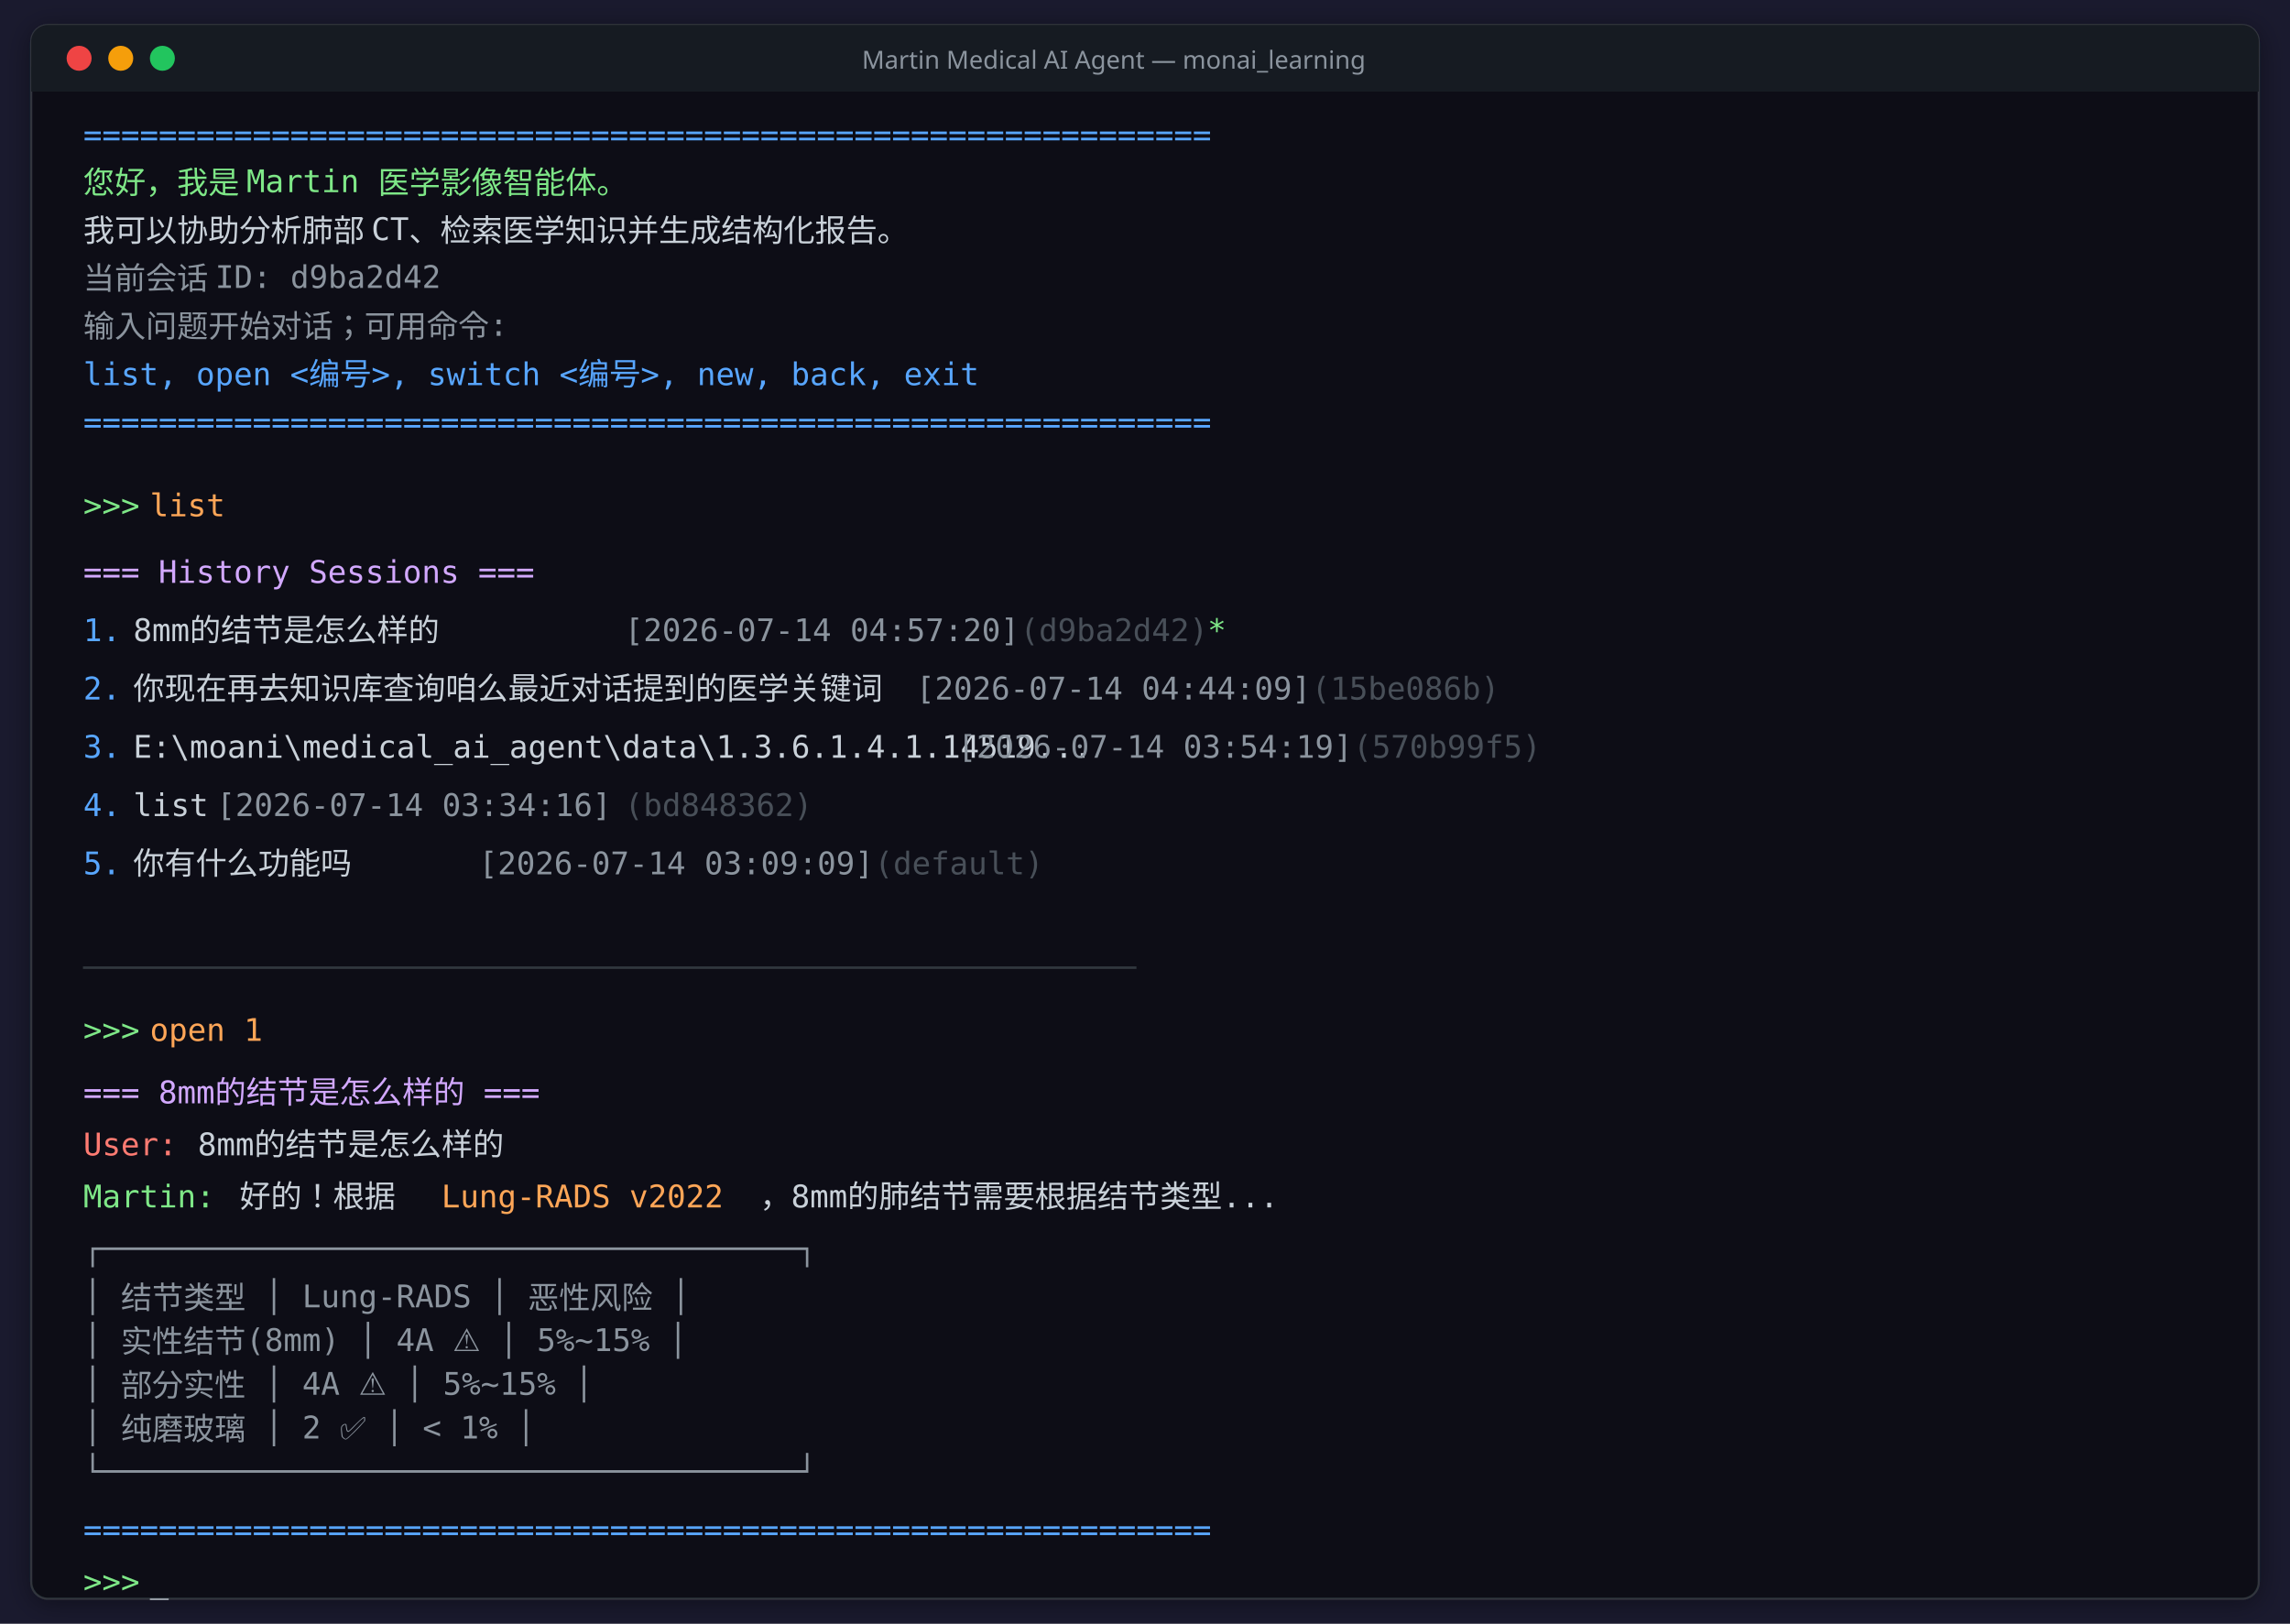
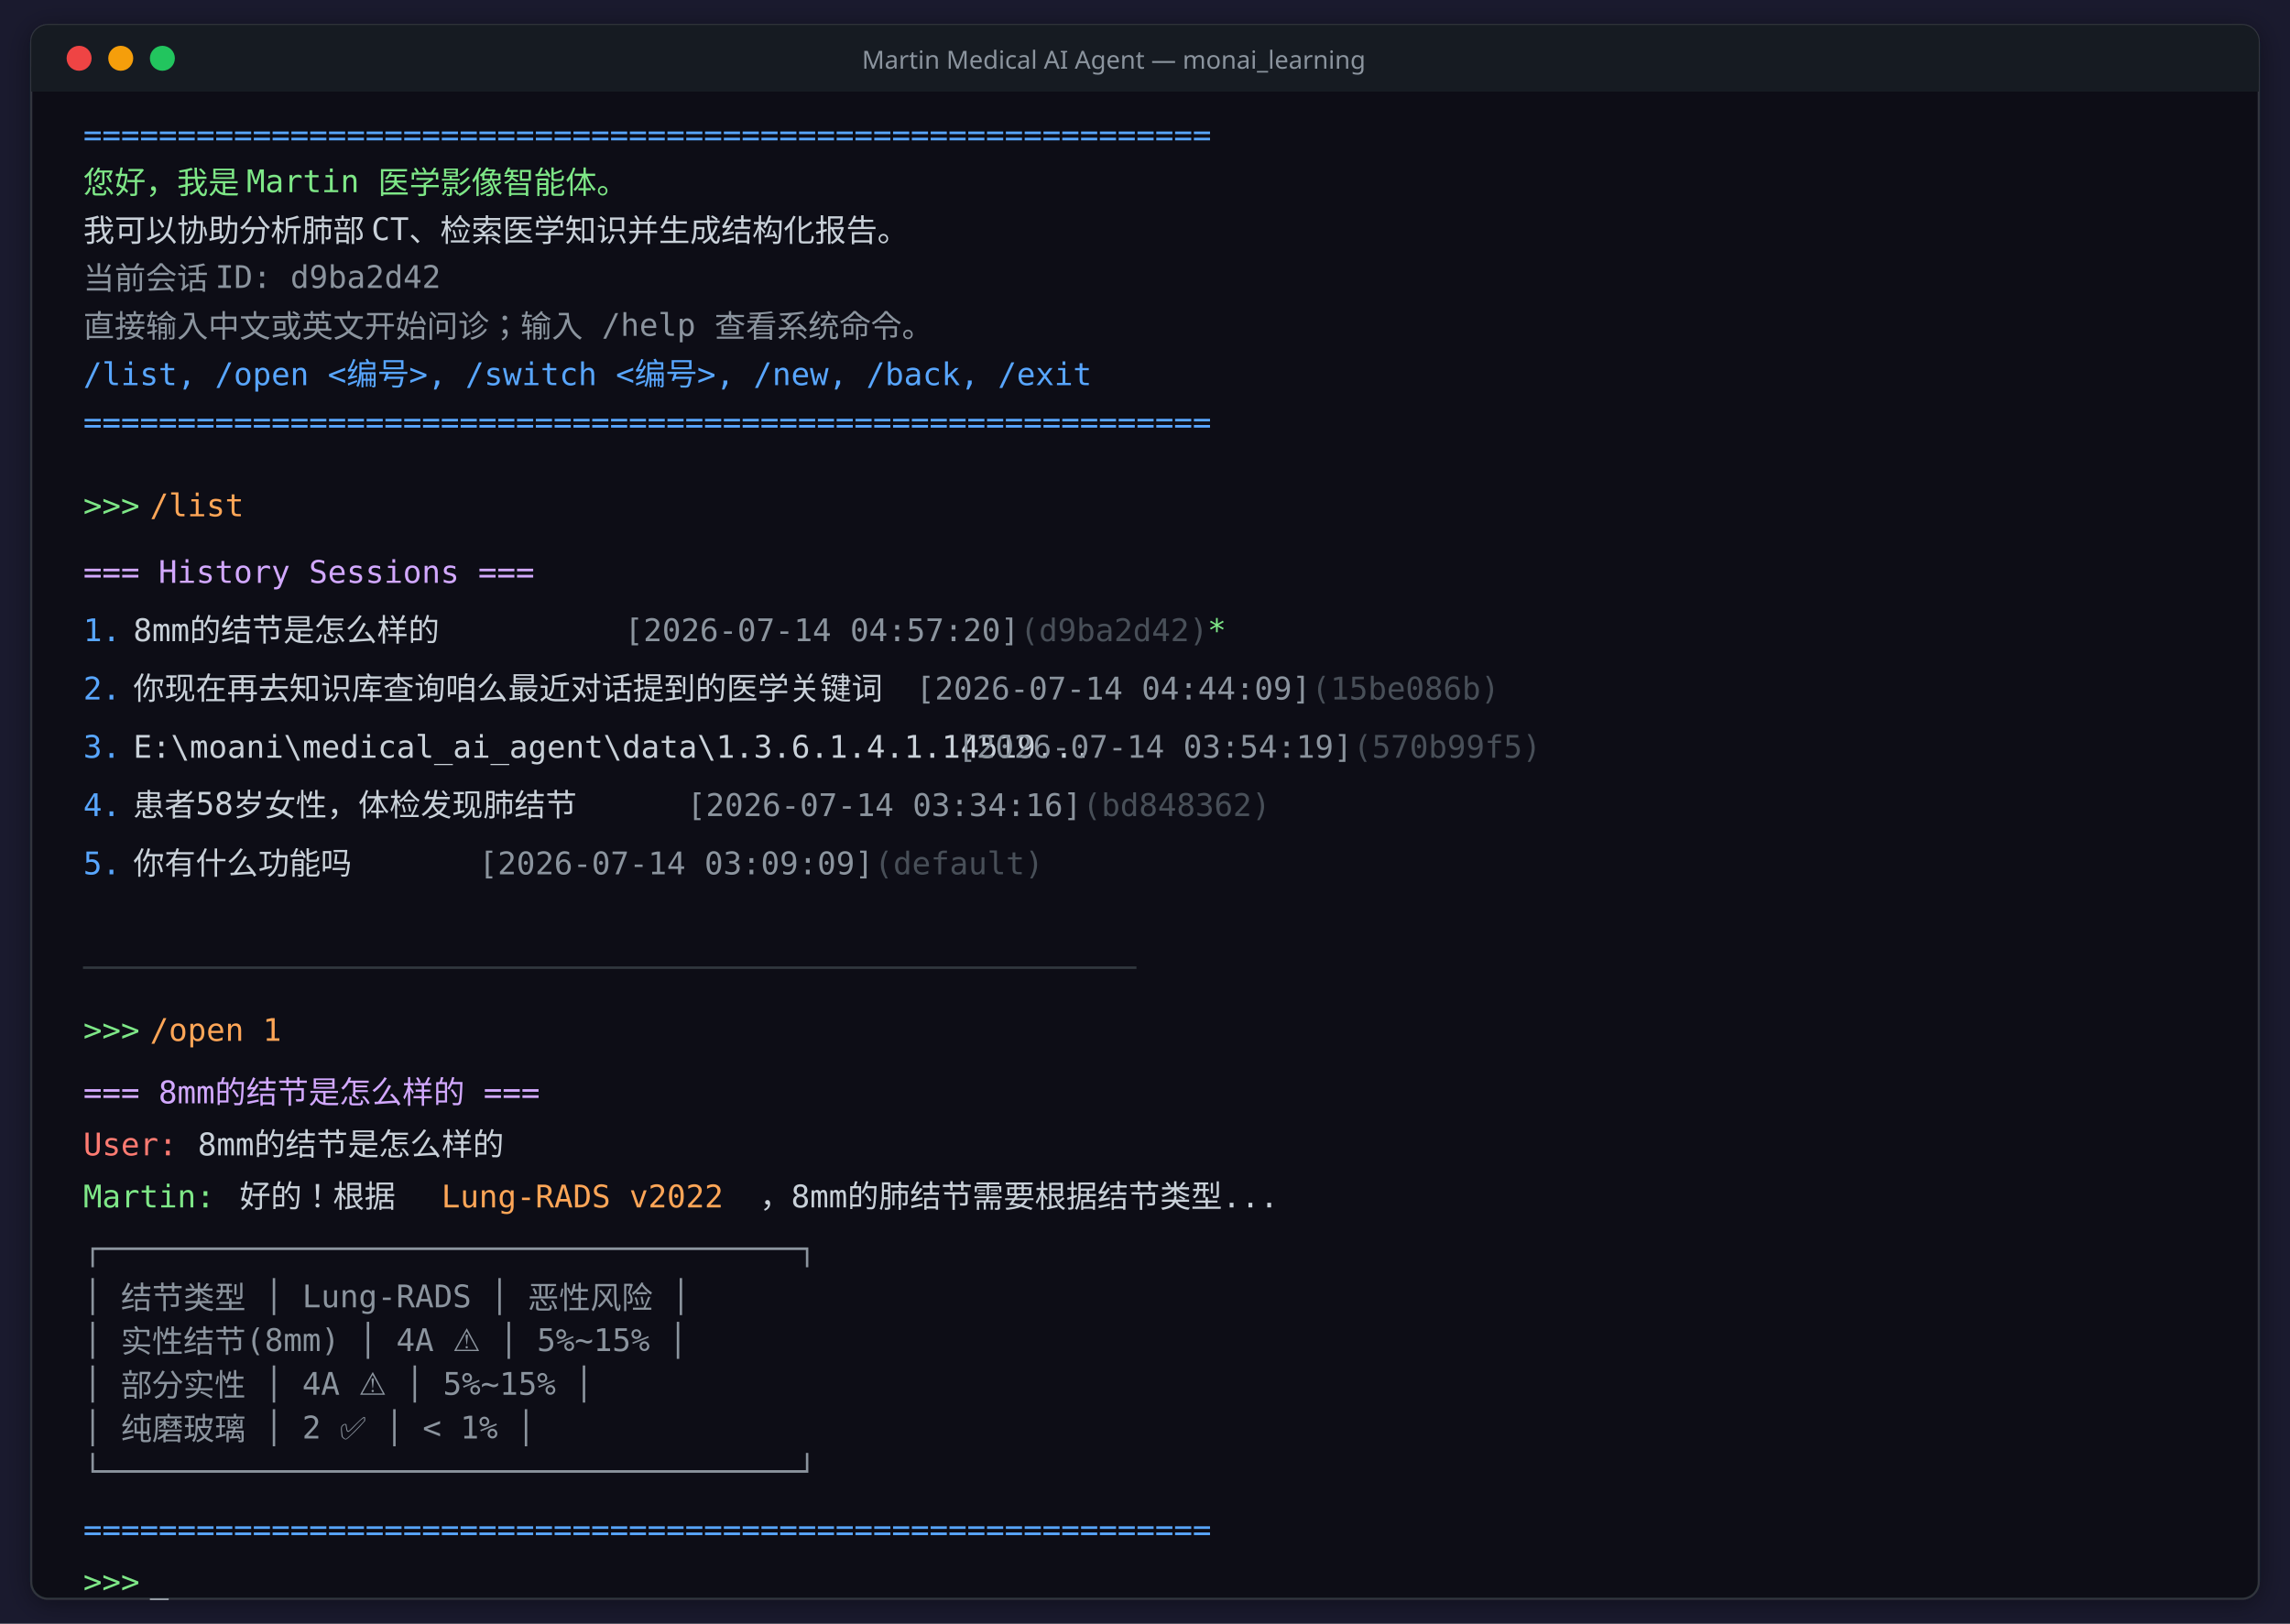
<svg xmlns="http://www.w3.org/2000/svg" width="1100" height="780" viewBox="0 0 1100 780">
  <defs>
    <filter id="shadow">
      <feDropShadow dx="0" dy="2" stdDeviation="6" flood-opacity="0.4" />
    </filter>
  </defs>
  <rect width="1100" height="780" rx="0" fill="#1a1a2e" />
  <rect x="15" y="12" width="1070" height="756" rx="8" fill="#0d1117" stroke="#30363d" filter="url(#shadow)" />
  <rect x="15" y="12" width="1070" height="32" rx="8" fill="#161b22" />
  <rect x="15" y="32" width="1070" height="12" fill="#161b22" />
  <circle cx="38" cy="28" r="6" fill="#ef4444" />
  <circle cx="58" cy="28" r="6" fill="#f59e0b" />
  <circle cx="78" cy="28" r="6" fill="#22c55e" />
  <text x="535" y="33" fill="#8b949e" font-family="Segoe UI, sans-serif" font-size="12" text-anchor="middle">Martin Medical AI Agent — monai_learning</text>
  <g fill="#c9d1d9" font-family="Consolas, 'Cascadia Code', monospace" font-size="15">
    <text x="40" y="70" fill="#58a6ff">============================================================</text>
    <text x="40" y="93" fill="#7ee787">您好，我是 Martin 医学影像智能体。</text>
    <text x="40" y="116" fill="#c9d1d9">我可以协助分析肺部 CT、检索医学知识并生成结构化报告。</text>
    <text x="40" y="139" fill="#8b949e">当前会话 ID: d9ba2d42</text>
-     <text x="40" y="162" fill="#8b949e">输入问题开始对话；可用命令:</text>
-     <text x="40" y="185" fill="#58a6ff">list, open &lt;编号&gt;, switch &lt;编号&gt;, new, back, exit</text>
+     <text x="40" y="162" fill="#8b949e">直接输入中文或英文开始问诊；输入 /help 查看系统命令。</text>
+     <text x="40" y="185" fill="#58a6ff">/list, /open &lt;编号&gt;, /switch &lt;编号&gt;, /new, /back, /exit</text>
    <text x="40" y="208" fill="#58a6ff">============================================================</text>
    <text x="40" y="248" fill="#7ee787">&gt;&gt;&gt;</text>
-     <text x="72" y="248" fill="#ffa657">list</text>
+     <text x="72" y="248" fill="#ffa657">/list</text>
    <text x="40" y="280" fill="#d2a8ff">=== History Sessions ===</text>
    <text x="40" y="308" fill="#58a6ff">1.</text>
    <text x="64" y="308" fill="#c9d1d9">8mm的结节是怎么样的</text>
    <text x="300" y="308" fill="#8b949e">[2026-07-14 04:57:20]</text>
    <text x="490" y="308" fill="#484f58">(d9ba2d42)</text>
    <text x="580" y="308" fill="#7ee787"> *</text>
    <text x="40" y="336" fill="#58a6ff">2.</text>
    <text x="64" y="336" fill="#c9d1d9">你现在再去知识库查询咱么最近对话提到的医学关键词</text>
    <text x="440" y="336" fill="#8b949e">[2026-07-14 04:44:09]</text>
    <text x="630" y="336" fill="#484f58">(15be086b)</text>
    <text x="40" y="364" fill="#58a6ff">3.</text>
    <text x="64" y="364" fill="#c9d1d9">E:\moani\medical_ai_agent\data\1.3.6.1.4.1.14519...</text>
    <text x="460" y="364" fill="#8b949e">[2026-07-14 03:54:19]</text>
    <text x="650" y="364" fill="#484f58">(570b99f5)</text>
    <text x="40" y="392" fill="#58a6ff">4.</text>
-     <text x="64" y="392" fill="#c9d1d9">list</text>
-     <text x="104" y="392" fill="#8b949e">[2026-07-14 03:34:16]</text>
-     <text x="300" y="392" fill="#484f58">(bd848362)</text>
+     <text x="64" y="392" fill="#c9d1d9">患者58岁女性，体检发现肺结节</text>
+     <text x="330" y="392" fill="#8b949e">[2026-07-14 03:34:16]</text>
+     <text x="520" y="392" fill="#484f58">(bd848362)</text>
    <text x="40" y="420" fill="#58a6ff">5.</text>
    <text x="64" y="420" fill="#c9d1d9">你有什么功能吗</text>
    <text x="230" y="420" fill="#8b949e">[2026-07-14 03:09:09]</text>
    <text x="420" y="420" fill="#484f58">(default)</text>
    <text x="40" y="470" fill="#30363d">────────────────────────────────────────────────────────</text>
    <text x="40" y="500" fill="#7ee787">&gt;&gt;&gt;</text>
-     <text x="72" y="500" fill="#ffa657">open 1</text>
+     <text x="72" y="500" fill="#ffa657">/open 1</text>
    <text x="40" y="530" fill="#d2a8ff">=== 8mm的结节是怎么样的 ===</text>
    <text x="40" y="555" fill="#ff7b72">User:</text>
    <text x="95" y="555" fill="#c9d1d9">8mm的结节是怎么样的</text>
    <text x="40" y="580" fill="#7ee787">Martin:</text>
    <text x="115" y="580" fill="#c9d1d9">好的！根据</text>
    <text x="212" y="580" fill="#ffa657">Lung-RADS v2022</text>
    <text x="365" y="580" fill="#c9d1d9">，8mm的肺结节需要根据结节类型...</text>
    <text x="40" y="605" fill="#8b949e">    ┌─────────────────────────────────────┐</text>
    <text x="40" y="628" fill="#8b949e">    │ 结节类型      │ Lung-RADS │ 恶性风险  │</text>
    <text x="40" y="649" fill="#8b949e">    │ 实性结节(8mm) │   4A ⚠️    │ 5%~15%  │</text>
    <text x="40" y="670" fill="#8b949e">    │ 部分实性      │   4A ⚠️    │ 5%~15%  │</text>
    <text x="40" y="691" fill="#8b949e">    │ 纯磨玻璃      │   2  ✅    │ &lt; 1%   │</text>
    <text x="40" y="712" fill="#8b949e">    └─────────────────────────────────────┘</text>
    <text x="40" y="740" fill="#58a6ff">============================================================</text>
    <text x="40" y="765" fill="#7ee787">&gt;&gt;&gt;</text>
    <text x="72" y="765" fill="#c9d1d9">_</text>
  </g>
</svg>
